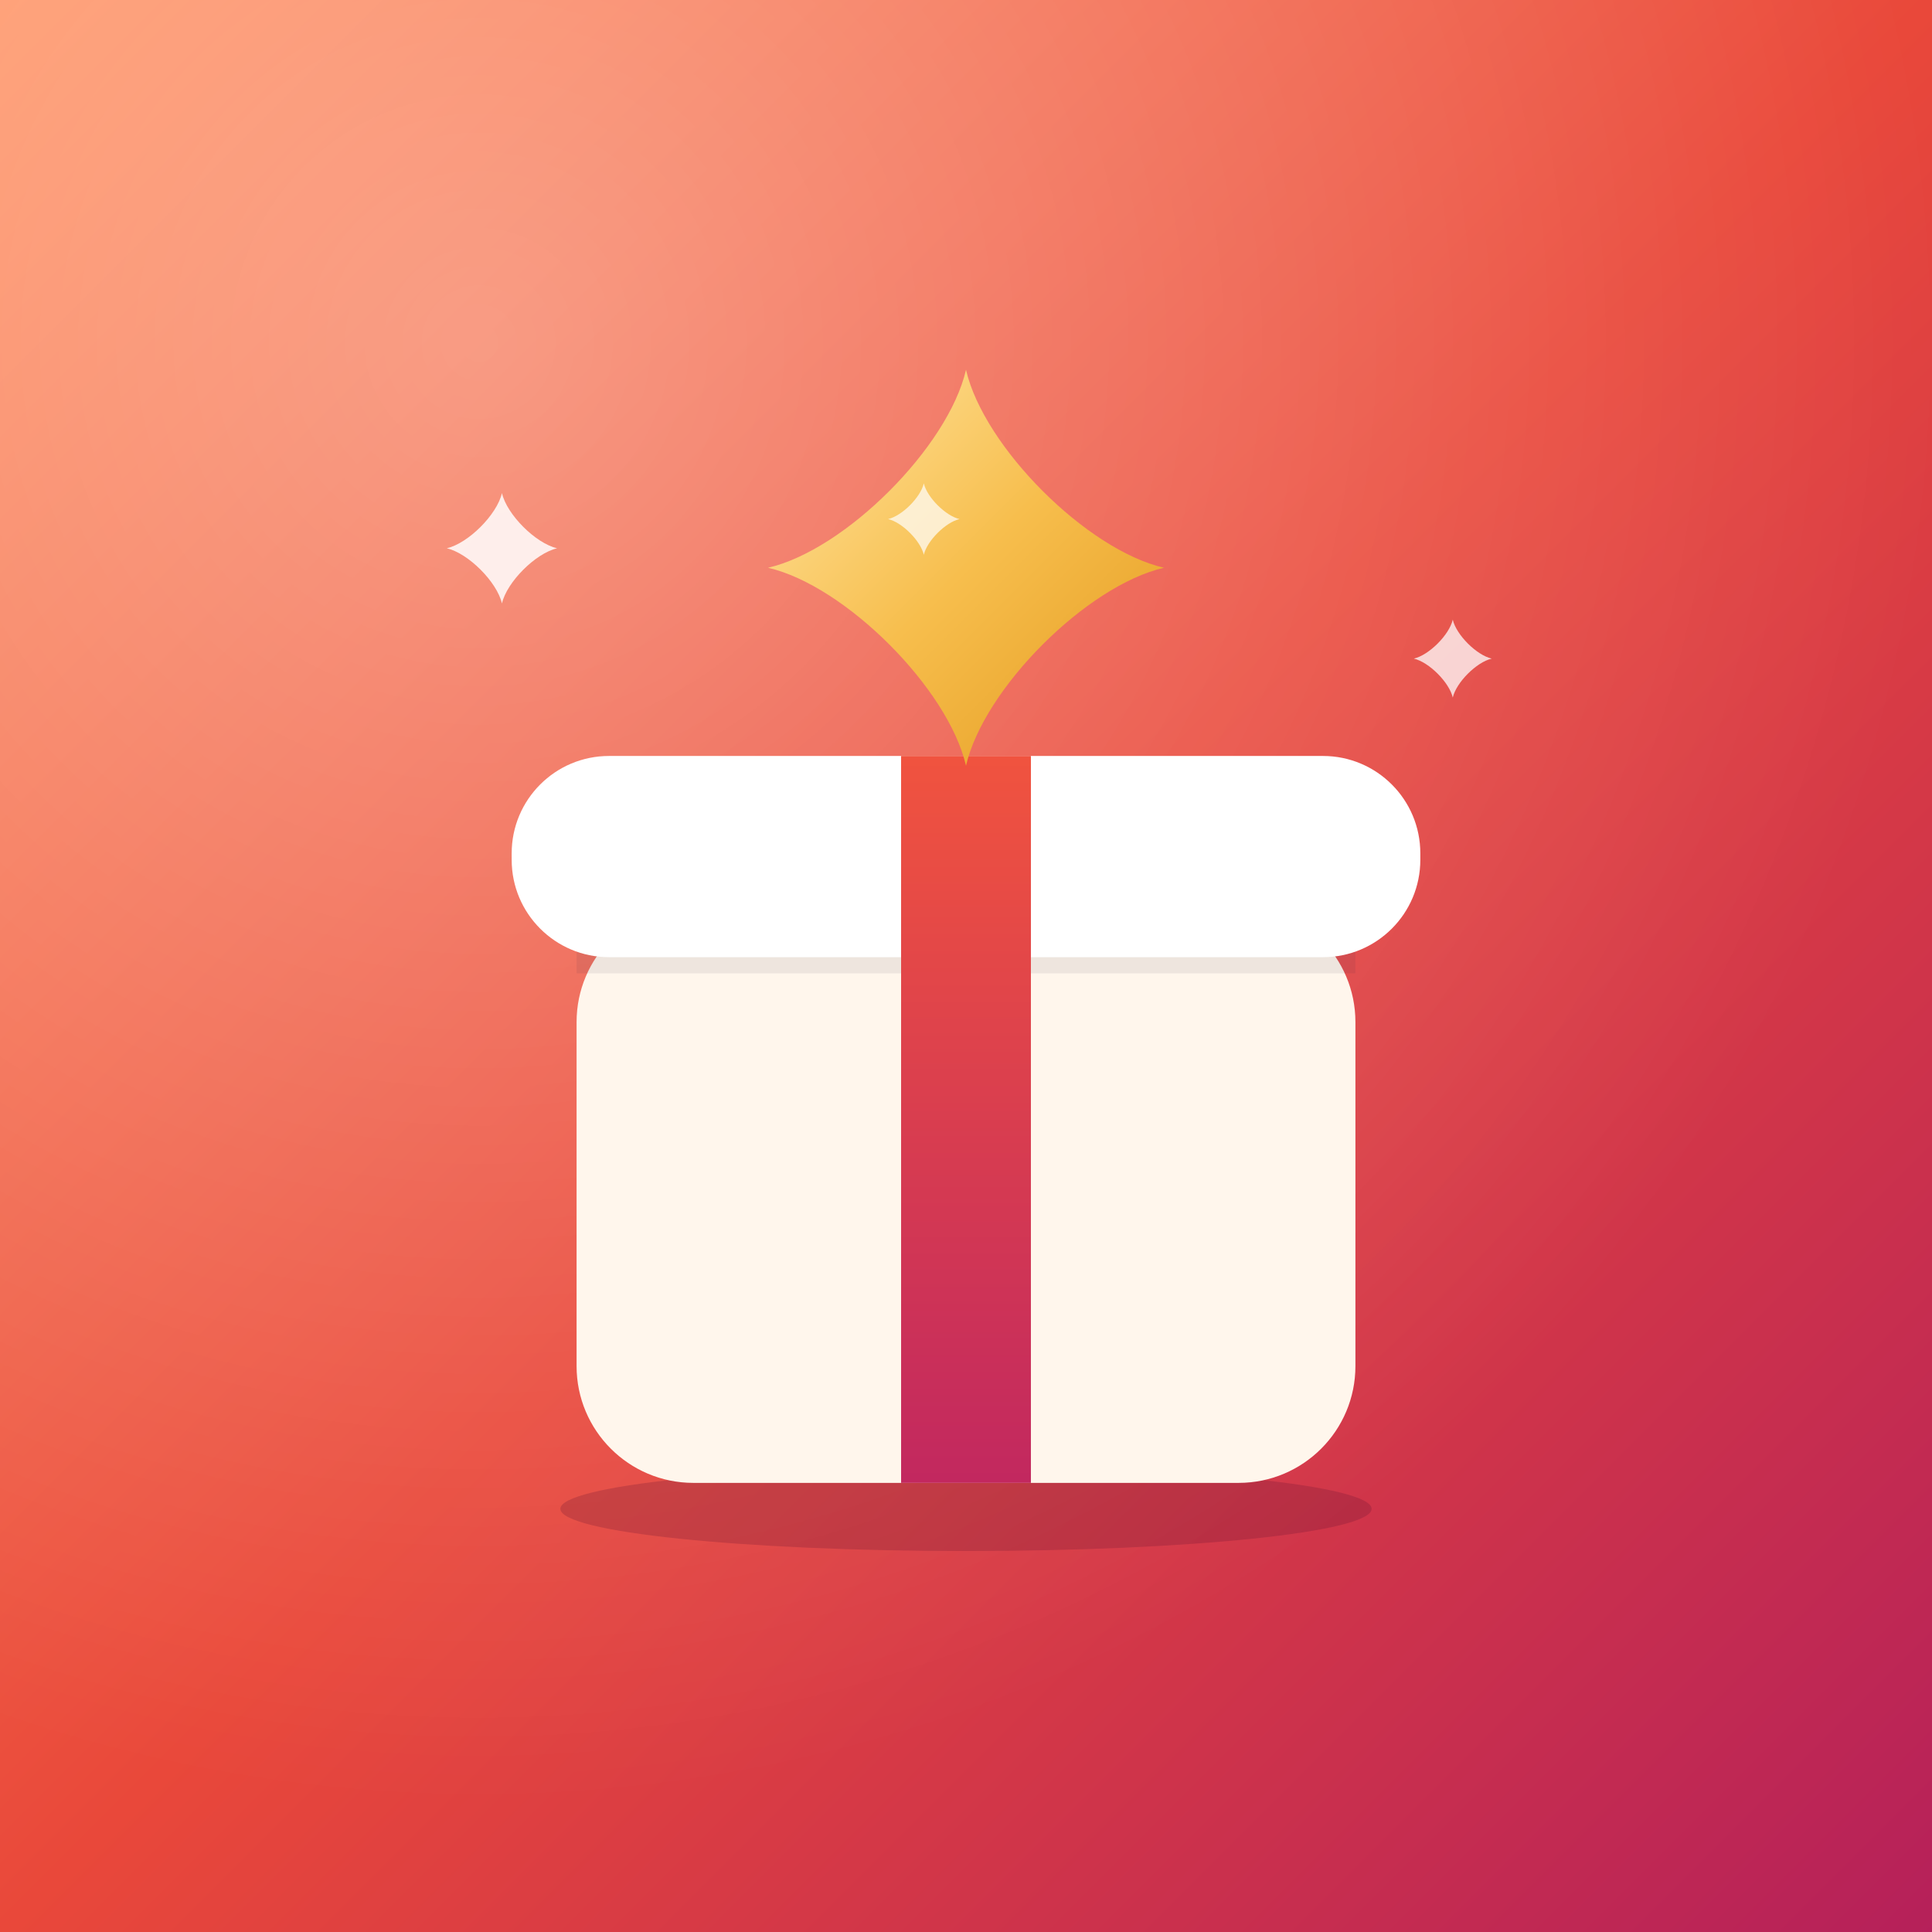
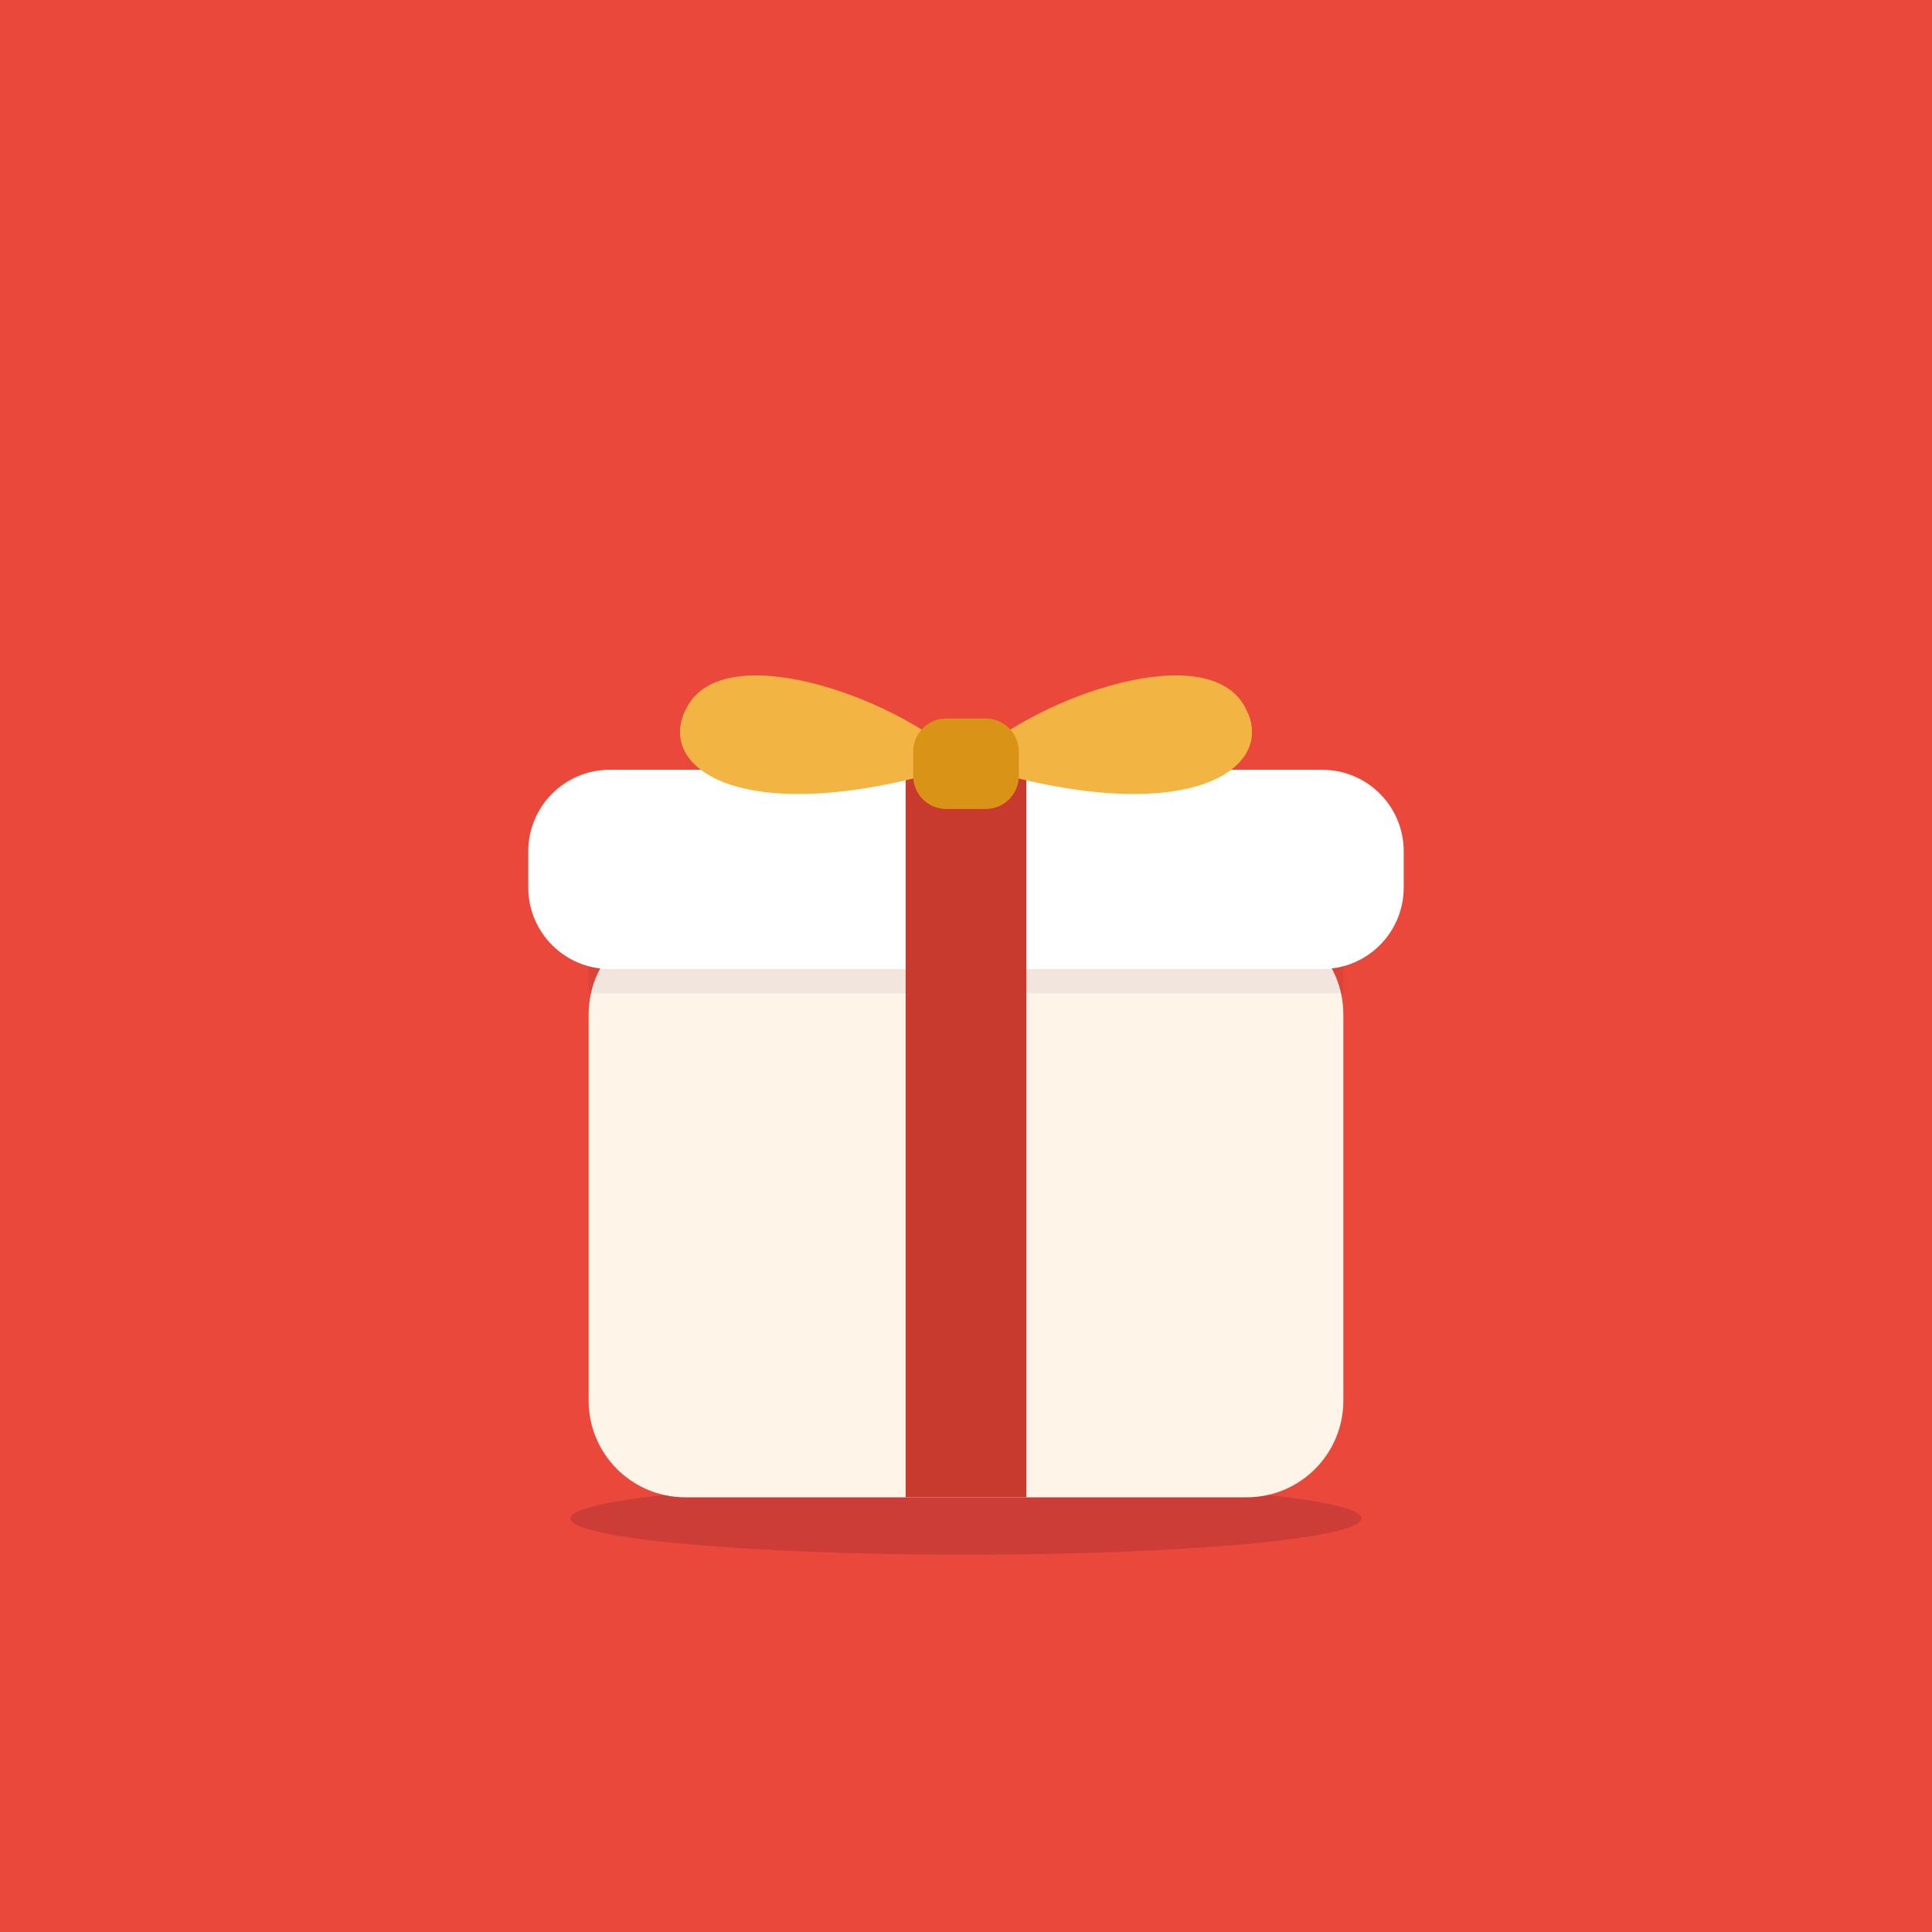
<svg xmlns="http://www.w3.org/2000/svg" viewBox="0 0 1024 1024" width="1024" height="1024">
-   <defs>
-     <linearGradient id="bg" x1="0" y1="0" x2="1" y2="1">
-       <stop offset="0" stop-color="#FF8F5E" />
-       <stop offset=".5" stop-color="#E9483A" />
-       <stop offset="1" stop-color="#B5205A" />
-     </linearGradient>
-     <radialGradient id="glow" cx=".25" cy=".18" r=".75">
-       <stop offset="0" stop-color="#FFFFFF" stop-opacity=".30" />
-       <stop offset="1" stop-color="#FFFFFF" stop-opacity="0" />
-     </radialGradient>
-     <linearGradient id="rib" x1="0" y1="0" x2="0" y2="1">
-       <stop offset="0" stop-color="#F0533F" />
-       <stop offset="1" stop-color="#C2285F" />
-     </linearGradient>
-     <linearGradient id="gold" x1="0" y1="0" x2="1" y2="1">
-       <stop offset="0" stop-color="#FFE7A6" />
-       <stop offset=".5" stop-color="#F7BE4D" />
-       <stop offset="1" stop-color="#E39A1E" />
-     </linearGradient>
-   </defs>
-   <rect width="1024" height="1024" fill="url(#bg)" />
-   <rect width="1024" height="1024" fill="url(#glow)" />
-   <g transform="translate(512 540) scale(.86) translate(-512 -540)">
+   <rect width="1024" height="1024" fill="#E9483A" />
+   <g transform="translate(512 560) scale(.8) translate(-512 -560)">
    <g>
-       <ellipse cx="512" cy="842" rx="250" ry="26" fill="#5A0F2E" opacity=".22" />
-       <rect x="272" y="470" width="480" height="356" rx="72" fill="#FFF6EC" />
-       <rect x="272" y="488" width="480" height="24" fill="#2B1846" opacity=".08" />
-       <rect x="232" y="378" width="560" height="124" rx="60" fill="#FFFFFF" />
-       <rect x="472" y="378" width="80" height="448" fill="url(#rib)" />
-       <path d="M512 140C522.98 187.58 586.42 251.02 634 262C586.42 272.98 522.98 336.42 512 384C501.02 336.42 437.58 272.98 390 262C437.58 251.02 501.02 187.58 512 140Z" fill="url(#gold)" />
-       <path d="M486 210C487.98 218.58 499.42 230.02 508 232C499.42 233.98 487.98 245.42 486 254C484.02 245.42 472.58 233.98 464 232C472.58 230.02 484.02 218.58 486 210Z" fill="#FFFFFF" opacity=".7" />
-       <path d="M226 216C229.06 229.26 246.74 246.94 260 250C246.74 253.06 229.06 270.74 226 284C222.94 270.74 205.26 253.06 192 250C205.26 246.94 222.94 229.26 226 216Z" fill="#FFFFFF" opacity=".85" />
-       <path d="M812 294C814.16 303.36 826.64 315.84 836 318C826.64 320.16 814.16 332.64 812 342C809.84 332.64 797.36 320.16 788 318C797.36 315.84 809.84 303.36 812 294Z" fill="#FFFFFF" opacity=".75" />
+       <ellipse cx="512" cy="866" rx="262" ry="24" fill="#5A0F2E" fill-opacity=".2" />
+       <rect x="262" y="468" width="500" height="384" rx="64" fill="#FFF4E8" />
+       <rect x="262" y="496" width="500" height="22" fill="#2B1846" fill-opacity=".07" />
+       <rect x="222" y="370" width="580" height="132" rx="54" fill="#FFFFFF" />
+       <rect x="472" y="370" width="80" height="482" fill="#C93A2E" />
+       <path d="M512 366C470 324 360 284 330 324C300 366 360 414 512 366Z" fill="#F2B544" />
+       <path d="M512 366C554 324 664 284 694 324C724 366 664 414 512 366Z" fill="#F2B544" />
+       <rect x="477" y="336" width="70" height="60" rx="22" fill="#D99418" />
    </g>
  </g>
</svg>
